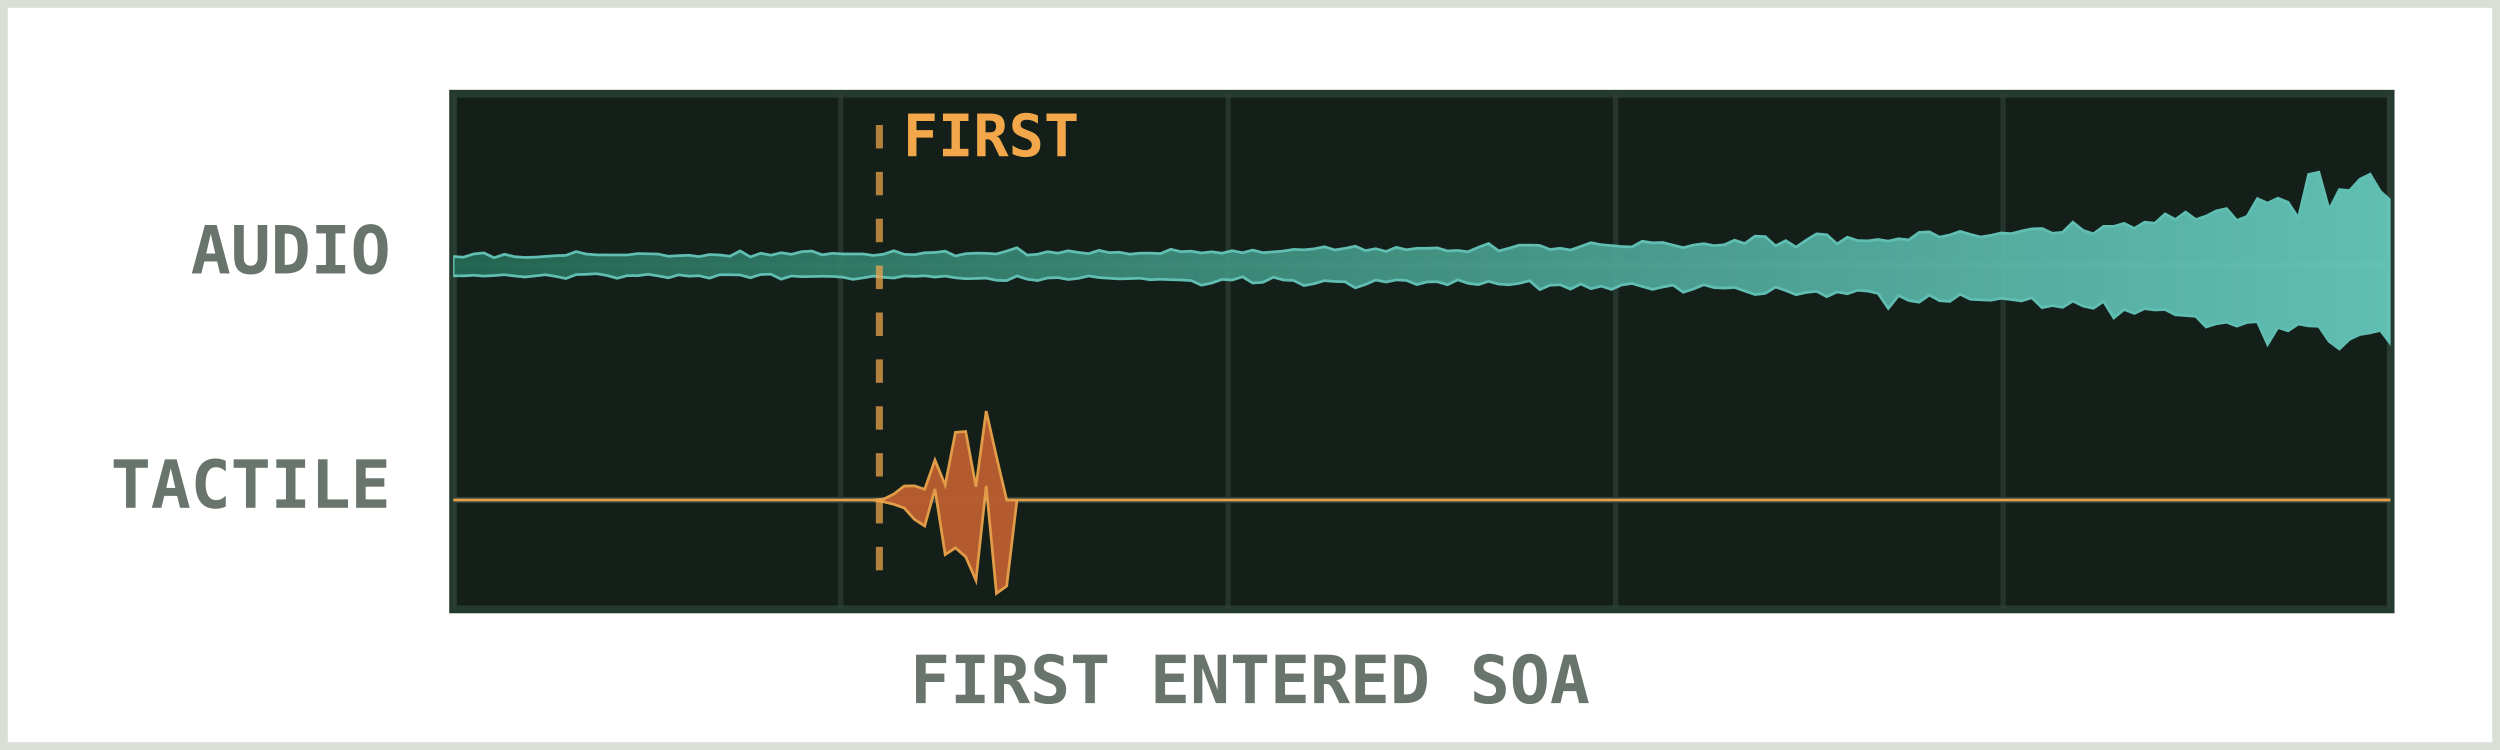
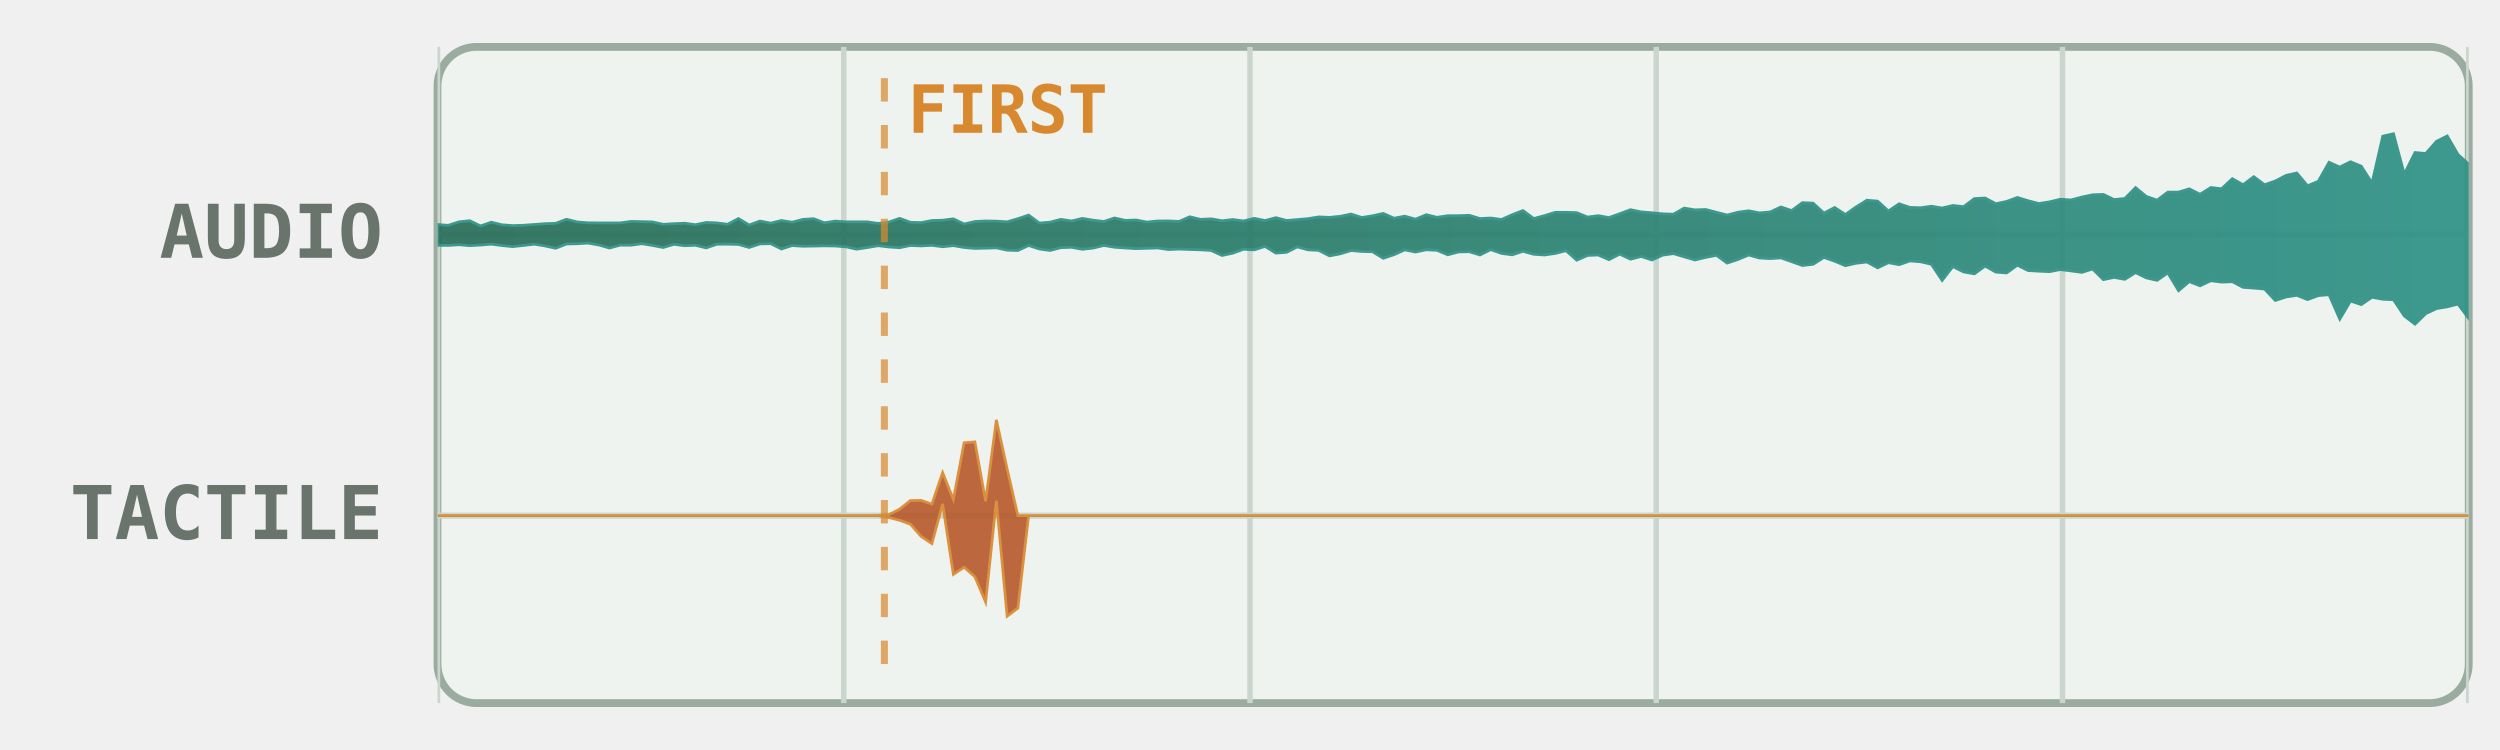
<svg xmlns="http://www.w3.org/2000/svg" viewBox="0 0 320 96" width="320" height="96" role="img" aria-labelledby="baseline-min-anchor-title baseline-min-anchor-desc" data-pipeline="pps-native-signal-svg.v1">
+   <style data-layer="theme-palette">:root{--pps-svg-background:#f4f5f1;--pps-svg-surface:#ffffff;--pps-svg-surface-2:#f8faf7;--pps-svg-text:#202621;--pps-svg-muted:#68746c;--pps-svg-line:#d9dfd6;--pps-svg-line-strong:#b8c5bb;--pps-svg-panel:#141f1a;--pps-svg-panel-soft:#1b2821;--pps-svg-panel-line:#2e4038;--pps-svg-widget-plot:#eef3ef;--pps-svg-widget-lane:#f8faf7;--pps-svg-widget-grid:#c9d5cd;--pps-svg-primary:#246b55;--pps-svg-primary-hover:#1d5846;--pps-svg-cyan:#2a8f84;--pps-svg-accent:#d8892f;--pps-svg-orange:#b75b2f;--pps-svg-baseline:#4b5fa8;--pps-svg-white-noise:#d8dde2;--pps-svg-chip-surface:#eef7f3;--pps-svg-chip-line:#b8d9cf;--pps-svg-plot-border:#9aaba0;--pps-svg-plot-label:#5f7469;--pps-svg-plot-label-strong:#355447;--pps-svg-silenced:#6d8176;--pps-svg-soft-mark:#8da399;--pps-svg-stimulus-span:#496d5d;--pps-svg-tactile-text:#8a4020;--pps-svg-footer:#526c60;}@media (prefers-color-scheme:dark){:root{--pps-svg-background:#151a17;--pps-svg-surface:#202723;--pps-svg-surface-2:#252e29;--pps-svg-text:#f1f5f2;--pps-svg-muted:#bdc9c1;--pps-svg-line:#3d4b43;--pps-svg-line-strong:#607066;--pps-svg-panel:#111915;--pps-svg-panel-soft:#1b2821;--pps-svg-panel-line:#33483e;--pps-svg-widget-plot:#171e1a;--pps-svg-widget-lane:#202a24;--pps-svg-widget-grid:#3b4b42;--pps-svg-primary:#54b58f;--pps-svg-primary-hover:#6bc7a2;--pps-svg-cyan:#69cfc3;--pps-svg-accent:#f2b35c;--pps-svg-orange:#e58c59;--pps-svg-baseline:#899af0;--pps-svg-white-noise:#d8dde2;--pps-svg-chip-surface:#1f3b31;--pps-svg-chip-line:#3f725e;--pps-svg-plot-border:#52645a;--pps-svg-plot-label:#91a99d;--pps-svg-plot-label-strong:#c0d2c8;--pps-svg-silenced:#8ca095;--pps-svg-soft-mark:#8ca095;--pps-svg-stimulus-span:#8ab9a3;--pps-svg-tactile-text:#f0a071;--pps-svg-footer:#91a99d;}}</style>
  <defs>
    <linearGradient id="baseline-audio-fill" x1="0%" y1="0%" x2="100%" y2="0%">
-       <stop offset="0%" stop-color="#246b55" stop-opacity="1" />
-       <stop offset="100%" stop-color="#69cfc3" stop-opacity="1" />
+       <stop offset="0%" stop-color="var(--pps-svg-primary, #246b55)" stop-opacity="1" />
+       <stop offset="100%" stop-color="var(--pps-svg-cyan, #2a8f84)" stop-opacity="1" />
    </linearGradient>
    <clipPath id="baseline-preview-clip">
-       <rect x="58" y="12" width="248" height="66" />
+       <rect x="56" y="6" width="260" height="84" />
    </clipPath>
  </defs>
-   <rect width="320" height="96" fill="#ffffff" data-layer="background" />
-   <rect x="0.5" y="0.5" width="319" height="95" fill="none" stroke="#d9dfd6" data-layer="frame" />
-   <rect x="58" y="12" width="248" height="66" fill="#141f1a" stroke="#253a2e" data-layer="plot-background" />
-   <text x="50" y="35" fill="#68746c" font-size="8.5" font-family="Cascadia Mono, SFMono-Regular, Consolas, monospace" letter-spacing="0" font-weight="700" text-anchor="end">AUDIO</text>
-   <text x="50" y="65" fill="#68746c" font-size="8.5" font-family="Cascadia Mono, SFMono-Regular, Consolas, monospace" letter-spacing="0" font-weight="700" text-anchor="end">TACTILE</text>
+   <rect width="320" height="96" fill="none" data-layer="transparent-background" />
+   <rect x="56" y="6" width="260" height="84" rx="5" fill="var(--pps-svg-widget-plot, #eef3ef)" stroke="var(--pps-svg-plot-border, #9aaba0)" data-layer="plot-background" />
+   <text x="49" y="33" fill="var(--pps-svg-muted, #68746c)" font-size="9.5" font-family="Cascadia Mono, SFMono-Regular, Consolas, monospace" letter-spacing="0" font-weight="700" text-anchor="end" data-layer="channel-label">AUDIO</text>
+   <text x="49" y="69" fill="var(--pps-svg-muted, #68746c)" font-size="9.5" font-family="Cascadia Mono, SFMono-Regular, Consolas, monospace" letter-spacing="0" font-weight="700" text-anchor="end" data-layer="channel-label">TACTILE</text>
  <g clip-path="url(#baseline-preview-clip)" data-layer="plot">
-     <line x1="58" y1="12" x2="58" y2="78" stroke="#2e4038" stroke-width="0.7" opacity="0.62" data-layer="grid" />
-     <line x1="107.6" y1="12" x2="107.6" y2="78" stroke="#2e4038" stroke-width="0.7" opacity="0.62" data-layer="grid" />
-     <line x1="157.2" y1="12" x2="157.2" y2="78" stroke="#2e4038" stroke-width="0.7" opacity="0.62" data-layer="grid" />
-     <line x1="206.8" y1="12" x2="206.8" y2="78" stroke="#2e4038" stroke-width="0.7" opacity="0.62" data-layer="grid" />
-     <line x1="256.4" y1="12" x2="256.4" y2="78" stroke="#2e4038" stroke-width="0.7" opacity="0.62" data-layer="grid" />
-     <line x1="306" y1="12" x2="306" y2="78" stroke="#2e4038" stroke-width="0.7" opacity="0.62" data-layer="grid" />
-     <line x1="58" y1="34" x2="306" y2="34" stroke="#2e4038" stroke-width="0.8" data-layer="channel-center" />
-     <line x1="58" y1="64" x2="306" y2="64" stroke="#2e4038" stroke-width="0.8" data-layer="channel-center" />
-     <path d="M 58,32.829 L 59.312,32.924 L 60.624,32.508 L 61.937,32.373 L 63.249,32.998 L 64.561,32.55 L 65.873,32.86 L 67.185,32.955 L 68.497,32.917 L 69.81,32.824 L 71.122,32.729 L 72.434,32.686 L 73.746,32.205 L 75.058,32.525 L 76.37,32.624 L 77.683,32.635 L 78.995,32.64 L 80.307,32.637 L 81.619,32.461 L 82.931,32.486 L 84.243,32.521 L 85.556,32.802 L 86.868,32.727 L 88.18,32.674 L 89.492,32.852 L 90.804,32.583 L 92.116,32.637 L 93.429,32.8 L 94.741,32.119 L 96.053,32.888 L 97.365,32.415 L 98.677,32.665 L 99.989,32.352 L 101.302,32.554 L 102.614,32.217 L 103.926,32.136 L 105.238,32.623 L 106.55,32.425 L 107.862,32.507 L 109.175,32.51 L 110.487,32.511 L 111.799,32.698 L 113.111,32.538 L 114.423,32.094 L 115.735,32.559 L 117.048,32.6 L 118.36,32.353 L 119.672,32.314 L 120.984,32.155 L 122.296,32.764 L 123.608,32.472 L 124.921,32.405 L 126.233,32.426 L 127.545,32.51 L 128.857,32.137 L 130.169,31.708 L 131.481,32.654 L 132.794,32.547 L 134.106,32.215 L 135.418,32.409 L 136.73,32.101 L 138.042,32.314 L 139.354,32.468 L 140.667,32.047 L 141.979,32.339 L 143.291,32.29 L 144.603,32.539 L 145.915,32.409 L 147.228,32.4 L 148.54,32.462 L 149.852,31.908 L 151.164,32.215 L 152.476,32.154 L 153.788,32.383 L 155.101,32.233 L 156.413,32.406 L 157.725,32.091 L 159.037,32.358 L 160.349,32.013 L 161.661,32.343 L 162.974,32.244 L 164.286,32.131 L 165.598,31.922 L 166.91,31.977 L 168.222,31.85 L 169.534,31.583 L 170.847,31.993 L 172.159,31.792 L 173.471,31.512 L 174.783,32.078 L 176.095,31.836 L 177.407,32.192 L 178.72,31.662 L 180.032,31.971 L 181.344,31.782 L 182.656,31.779 L 183.968,31.729 L 185.28,32.122 L 186.593,32.056 L 187.905,32.231 L 189.217,31.659 L 190.529,31.169 L 191.841,32.117 L 193.153,31.774 L 194.466,31.38 L 195.778,31.377 L 197.09,31.414 L 198.402,31.94 L 199.714,31.777 L 201.026,32.002 L 202.339,31.545 L 203.651,31.068 L 204.963,31.329 L 206.275,31.433 L 207.587,31.56 L 208.899,31.601 L 210.212,30.876 L 211.524,31.086 L 212.836,31.042 L 214.148,31.376 L 215.46,31.702 L 216.772,31.368 L 218.085,31.194 L 219.397,31.447 L 220.709,31.334 L 222.021,30.743 L 223.333,31.168 L 224.646,30.229 L 225.958,30.288 L 227.27,31.47 L 228.582,30.806 L 229.894,31.634 L 231.206,30.734 L 232.519,29.937 L 233.831,30.049 L 235.143,31.221 L 236.455,30.362 L 237.767,30.794 L 239.079,30.834 L 240.392,30.654 L 241.704,30.867 L 243.016,30.563 L 244.328,30.704 L 245.64,29.747 L 246.952,29.676 L 248.265,30.355 L 249.577,30.081 L 250.889,29.615 L 252.201,30.002 L 253.513,30.334 L 254.825,30.132 L 256.138,29.821 L 257.45,29.909 L 258.762,29.565 L 260.074,29.297 L 261.386,29.249 L 262.698,29.861 L 264.011,29.734 L 265.323,28.441 L 266.635,29.49 L 267.947,29.93 L 269.259,28.974 L 270.571,28.975 L 271.884,28.59 L 273.196,29.235 L 274.508,28.431 L 275.82,28.576 L 277.132,27.38 L 278.444,28.098 L 279.757,27.145 L 281.069,28.101 L 282.381,27.656 L 283.693,26.99 L 285.005,26.701 L 286.317,28.222 L 287.63,27.692 L 288.942,25.428 L 290.254,26.001 L 291.566,25.366 L 292.878,25.893 L 294.19,27.893 L 295.503,22.329 L 296.815,22.04 L 298.127,26.833 L 299.439,24.27 L 300.751,24.387 L 302.063,22.938 L 303.376,22.302 L 304.688,24.502 L 306,25.666 L 306,43.992 L 304.688,42.291 L 303.376,42.61 L 302.063,42.82 L 300.751,43.424 L 299.439,44.674 L 298.127,43.698 L 296.815,41.766 L 295.503,41.714 L 294.19,41.473 L 292.878,42.35 L 291.566,41.922 L 290.254,44.077 L 288.942,41.171 L 287.63,41.277 L 286.317,41.75 L 285.005,41.246 L 283.693,41.441 L 282.381,41.858 L 281.069,40.498 L 279.757,40.387 L 278.444,40.294 L 277.132,39.625 L 275.82,39.675 L 274.508,39.509 L 273.196,40.117 L 271.884,39.613 L 270.571,40.695 L 269.259,38.583 L 267.947,39.465 L 266.635,39.172 L 265.323,38.544 L 264.011,39.343 L 262.698,39.115 L 261.386,39.382 L 260.074,38.113 L 258.762,38.518 L 257.45,38.345 L 256.138,38.182 L 254.825,38.431 L 253.513,38.375 L 252.201,38.301 L 250.889,37.663 L 249.577,38.586 L 248.265,38.484 L 246.952,37.77 L 245.64,38.687 L 244.328,38.467 L 243.016,37.829 L 241.704,39.475 L 240.392,37.553 L 239.079,37.258 L 237.767,37.155 L 236.455,37.603 L 235.143,37.367 L 233.831,37.979 L 232.519,37.284 L 231.206,37.432 L 229.894,37.722 L 228.582,37.188 L 227.27,36.742 L 225.958,37.553 L 224.646,37.7 L 223.333,37.246 L 222.021,36.794 L 220.709,36.879 L 219.397,36.81 L 218.085,36.451 L 216.772,36.987 L 215.46,37.413 L 214.148,36.488 L 212.836,36.737 L 211.524,37.044 L 210.212,36.669 L 208.899,36.289 L 207.587,36.468 L 206.275,37.047 L 204.963,36.624 L 203.651,36.952 L 202.339,36.347 L 201.026,37.008 L 199.714,36.449 L 198.402,36.506 L 197.09,37.068 L 195.778,35.932 L 194.466,36.267 L 193.153,36.452 L 191.841,36.365 L 190.529,36.011 L 189.217,36.433 L 187.905,36.263 L 186.593,35.812 L 185.28,36.45 L 183.968,36.059 L 182.656,36.088 L 181.344,36.429 L 180.032,35.893 L 178.72,35.83 L 177.407,36.1 L 176.095,35.842 L 174.783,36.412 L 173.471,36.845 L 172.159,36.063 L 170.847,36.032 L 169.534,35.919 L 168.222,36.311 L 166.91,36.554 L 165.598,35.901 L 164.286,35.837 L 162.974,35.488 L 161.661,36.134 L 160.349,36.226 L 159.037,35.43 L 157.725,35.84 L 156.413,35.768 L 155.101,36.232 L 153.788,36.509 L 152.476,35.914 L 151.164,35.835 L 149.852,35.795 L 148.54,35.747 L 147.228,35.805 L 145.915,35.615 L 144.603,35.657 L 143.291,35.697 L 141.979,35.619 L 140.667,35.53 L 139.354,35.321 L 138.042,35.628 L 136.73,35.773 L 135.418,35.535 L 134.106,35.58 L 132.794,35.912 L 131.481,35.735 L 130.169,35.32 L 128.857,35.916 L 127.545,35.876 L 126.233,35.601 L 124.921,35.642 L 123.608,35.673 L 122.296,35.56 L 120.984,35.337 L 119.672,35.47 L 118.36,35.301 L 117.048,35.375 L 115.735,35.317 L 114.423,35.589 L 113.111,35.499 L 111.799,35.347 L 110.487,35.567 L 109.175,35.759 L 107.862,35.482 L 106.55,35.382 L 105.238,35.365 L 103.926,35.392 L 102.614,35.412 L 101.302,35.329 L 99.989,35.738 L 98.677,35.099 L 97.365,35.135 L 96.053,35.556 L 94.741,35.194 L 93.429,35.165 L 92.116,35.17 L 90.804,35.607 L 89.492,35.296 L 88.18,35.351 L 86.868,35.181 L 85.556,35.562 L 84.243,35.315 L 82.931,35.109 L 81.619,35.289 L 80.307,35.276 L 78.995,35.623 L 77.683,35.259 L 76.37,35.035 L 75.058,35.112 L 73.746,35.145 L 72.434,35.651 L 71.122,35.375 L 69.81,35.165 L 68.497,35.319 L 67.185,35.456 L 65.873,35.329 L 64.561,35.164 L 63.249,35.269 L 61.937,35.34 L 60.624,35.233 L 59.312,35.313 L 58,35.296 Z" fill="url(#baseline-audio-fill)" stroke="#69cfc3" stroke-width="0.35" opacity="0.9" data-layer="waveform" data-channel="audio" data-sample-reduction="min-max-bin" />
-     <path d="M 58,64 L 59.312,64 L 60.624,64 L 61.937,64 L 63.249,64 L 64.561,64 L 65.873,64 L 67.185,64 L 68.497,64 L 69.81,64 L 71.122,64 L 72.434,64 L 73.746,64 L 75.058,64 L 76.37,64 L 77.683,64 L 78.995,64 L 80.307,64 L 81.619,64 L 82.931,64 L 84.243,64 L 85.556,64 L 86.868,64 L 88.18,64 L 89.492,64 L 90.804,64 L 92.116,64 L 93.429,64 L 94.741,64 L 96.053,64 L 97.365,64 L 98.677,64 L 99.989,64 L 101.302,64 L 102.614,64 L 103.926,64 L 105.238,64 L 106.55,64 L 107.862,64 L 109.175,64 L 110.487,64 L 111.799,63.993 L 113.111,63.881 L 114.423,63.229 L 115.735,62.21 L 117.048,62.187 L 118.36,62.632 L 119.672,58.889 L 120.984,62.089 L 122.296,55.342 L 123.608,55.234 L 124.921,62.292 L 126.233,52.618 L 127.545,58.433 L 128.857,64 L 130.169,64 L 131.481,64 L 132.794,64 L 134.106,64 L 135.418,64 L 136.73,64 L 138.042,64 L 139.354,64 L 140.667,64 L 141.979,64 L 143.291,64 L 144.603,64 L 145.915,64 L 147.228,64 L 148.54,64 L 149.852,64 L 151.164,64 L 152.476,64 L 153.788,64 L 155.101,64 L 156.413,64 L 157.725,64 L 159.037,64 L 160.349,64 L 161.661,64 L 162.974,64 L 164.286,64 L 165.598,64 L 166.91,64 L 168.222,64 L 169.534,64 L 170.847,64 L 172.159,64 L 173.471,64 L 174.783,64 L 176.095,64 L 177.407,64 L 178.72,64 L 180.032,64 L 181.344,64 L 182.656,64 L 183.968,64 L 185.28,64 L 186.593,64 L 187.905,64 L 189.217,64 L 190.529,64 L 191.841,64 L 193.153,64 L 194.466,64 L 195.778,64 L 197.09,64 L 198.402,64 L 199.714,64 L 201.026,64 L 202.339,64 L 203.651,64 L 204.963,64 L 206.275,64 L 207.587,64 L 208.899,64 L 210.212,64 L 211.524,64 L 212.836,64 L 214.148,64 L 215.46,64 L 216.772,64 L 218.085,64 L 219.397,64 L 220.709,64 L 222.021,64 L 223.333,64 L 224.646,64 L 225.958,64 L 227.27,64 L 228.582,64 L 229.894,64 L 231.206,64 L 232.519,64 L 233.831,64 L 235.143,64 L 236.455,64 L 237.767,64 L 239.079,64 L 240.392,64 L 241.704,64 L 243.016,64 L 244.328,64 L 245.64,64 L 246.952,64 L 248.265,64 L 249.577,64 L 250.889,64 L 252.201,64 L 253.513,64 L 254.825,64 L 256.138,64 L 257.45,64 L 258.762,64 L 260.074,64 L 261.386,64 L 262.698,64 L 264.011,64 L 265.323,64 L 266.635,64 L 267.947,64 L 269.259,64 L 270.571,64 L 271.884,64 L 273.196,64 L 274.508,64 L 275.82,64 L 277.132,64 L 278.444,64 L 279.757,64 L 281.069,64 L 282.381,64 L 283.693,64 L 285.005,64 L 286.317,64 L 287.63,64 L 288.942,64 L 290.254,64 L 291.566,64 L 292.878,64 L 294.19,64 L 295.503,64 L 296.815,64 L 298.127,64 L 299.439,64 L 300.751,64 L 302.063,64 L 303.376,64 L 304.688,64 L 306,64 L 306,64 L 304.688,64 L 303.376,64 L 302.063,64 L 300.751,64 L 299.439,64 L 298.127,64 L 296.815,64 L 295.503,64 L 294.19,64 L 292.878,64 L 291.566,64 L 290.254,64 L 288.942,64 L 287.63,64 L 286.317,64 L 285.005,64 L 283.693,64 L 282.381,64 L 281.069,64 L 279.757,64 L 278.444,64 L 277.132,64 L 275.82,64 L 274.508,64 L 273.196,64 L 271.884,64 L 270.571,64 L 269.259,64 L 267.947,64 L 266.635,64 L 265.323,64 L 264.011,64 L 262.698,64 L 261.386,64 L 260.074,64 L 258.762,64 L 257.45,64 L 256.138,64 L 254.825,64 L 253.513,64 L 252.201,64 L 250.889,64 L 249.577,64 L 248.265,64 L 246.952,64 L 245.64,64 L 244.328,64 L 243.016,64 L 241.704,64 L 240.392,64 L 239.079,64 L 237.767,64 L 236.455,64 L 235.143,64 L 233.831,64 L 232.519,64 L 231.206,64 L 229.894,64 L 228.582,64 L 227.27,64 L 225.958,64 L 224.646,64 L 223.333,64 L 222.021,64 L 220.709,64 L 219.397,64 L 218.085,64 L 216.772,64 L 215.46,64 L 214.148,64 L 212.836,64 L 211.524,64 L 210.212,64 L 208.899,64 L 207.587,64 L 206.275,64 L 204.963,64 L 203.651,64 L 202.339,64 L 201.026,64 L 199.714,64 L 198.402,64 L 197.09,64 L 195.778,64 L 194.466,64 L 193.153,64 L 191.841,64 L 190.529,64 L 189.217,64 L 187.905,64 L 186.593,64 L 185.28,64 L 183.968,64 L 182.656,64 L 181.344,64 L 180.032,64 L 178.72,64 L 177.407,64 L 176.095,64 L 174.783,64 L 173.471,64 L 172.159,64 L 170.847,64 L 169.534,64 L 168.222,64 L 166.91,64 L 165.598,64 L 164.286,64 L 162.974,64 L 161.661,64 L 160.349,64 L 159.037,64 L 157.725,64 L 156.413,64 L 155.101,64 L 153.788,64 L 152.476,64 L 151.164,64 L 149.852,64 L 148.54,64 L 147.228,64 L 145.915,64 L 144.603,64 L 143.291,64 L 141.979,64 L 140.667,64 L 139.354,64 L 138.042,64 L 136.73,64 L 135.418,64 L 134.106,64 L 132.794,64 L 131.481,64 L 130.169,64 L 128.857,75.001 L 127.545,75.96 L 126.233,62.215 L 124.921,74.281 L 123.608,71.263 L 122.296,70.131 L 120.984,70.984 L 119.672,62.601 L 118.36,67.329 L 117.048,66.476 L 115.735,65.018 L 114.423,64.556 L 113.111,64.23 L 111.799,64 L 110.487,64 L 109.175,64 L 107.862,64 L 106.55,64 L 105.238,64 L 103.926,64 L 102.614,64 L 101.302,64 L 99.989,64 L 98.677,64 L 97.365,64 L 96.053,64 L 94.741,64 L 93.429,64 L 92.116,64 L 90.804,64 L 89.492,64 L 88.18,64 L 86.868,64 L 85.556,64 L 84.243,64 L 82.931,64 L 81.619,64 L 80.307,64 L 78.995,64 L 77.683,64 L 76.37,64 L 75.058,64 L 73.746,64 L 72.434,64 L 71.122,64 L 69.81,64 L 68.497,64 L 67.185,64 L 65.873,64 L 64.561,64 L 63.249,64 L 61.937,64 L 60.624,64 L 59.312,64 L 58,64 Z" fill="#c06030" stroke="#f2a74b" stroke-width="0.35" opacity="0.92" data-layer="waveform" data-channel="tactile" data-sample-reduction="min-max-bin" />
-     <line x1="112.56" y1="16" x2="112.56" y2="75" stroke="#f2a74b" stroke-width="0.9" stroke-dasharray="3 3" opacity="0.72" data-layer="soa-marker" />
-     <text x="115.56" y="20" fill="#f2a74b" font-size="7.5" font-family="Cascadia Mono, SFMono-Regular, Consolas, monospace" letter-spacing="0" font-weight="700" text-anchor="start" data-layer="soa-label">FIRST</text>
+     <line x1="56" y1="6" x2="56" y2="90" stroke="var(--pps-svg-widget-grid, #c9d5cd)" stroke-width="0.7" data-layer="grid" />
+     <line x1="108" y1="6" x2="108" y2="90" stroke="var(--pps-svg-widget-grid, #c9d5cd)" stroke-width="0.7" data-layer="grid" />
+     <line x1="160" y1="6" x2="160" y2="90" stroke="var(--pps-svg-widget-grid, #c9d5cd)" stroke-width="0.7" data-layer="grid" />
+     <line x1="212" y1="6" x2="212" y2="90" stroke="var(--pps-svg-widget-grid, #c9d5cd)" stroke-width="0.7" data-layer="grid" />
+     <line x1="264" y1="6" x2="264" y2="90" stroke="var(--pps-svg-widget-grid, #c9d5cd)" stroke-width="0.7" data-layer="grid" />
+     <line x1="316" y1="6" x2="316" y2="90" stroke="var(--pps-svg-widget-grid, #c9d5cd)" stroke-width="0.7" data-layer="grid" />
+     <line x1="56" y1="30" x2="316" y2="30" stroke="var(--pps-svg-widget-grid, #c9d5cd)" stroke-width="0.8" data-layer="channel-center" />
+     <line x1="56" y1="66" x2="316" y2="66" stroke="var(--pps-svg-widget-grid, #c9d5cd)" stroke-width="0.8" data-layer="channel-center" />
+     <path d="M 56,28.739 L 57.376,28.841 L 58.751,28.394 L 60.127,28.248 L 61.503,28.921 L 62.878,28.439 L 64.254,28.772 L 65.63,28.875 L 67.005,28.834 L 68.381,28.733 L 69.757,28.632 L 71.132,28.585 L 72.508,28.067 L 73.884,28.412 L 75.259,28.518 L 76.635,28.53 L 78.011,28.536 L 79.386,28.532 L 80.762,28.342 L 82.138,28.37 L 83.513,28.407 L 84.889,28.71 L 86.265,28.63 L 87.64,28.572 L 89.016,28.764 L 90.392,28.474 L 91.767,28.532 L 93.143,28.707 L 94.519,27.974 L 95.894,28.803 L 97.27,28.293 L 98.646,28.562 L 100.021,28.225 L 101.397,28.443 L 102.772,28.08 L 104.148,27.993 L 105.524,28.517 L 106.899,28.304 L 108.275,28.392 L 109.651,28.395 L 111.026,28.396 L 112.402,28.598 L 113.778,28.425 L 115.153,27.947 L 116.529,28.448 L 117.905,28.492 L 119.28,28.226 L 120.656,28.184 L 122.032,28.013 L 123.407,28.669 L 124.783,28.355 L 126.159,28.282 L 127.534,28.305 L 128.91,28.396 L 130.286,27.994 L 131.661,27.531 L 133.037,28.55 L 134.413,28.435 L 135.788,28.078 L 137.164,28.287 L 138.54,27.955 L 139.915,28.185 L 141.291,28.35 L 142.667,27.897 L 144.042,28.212 L 145.418,28.159 L 146.794,28.426 L 148.169,28.287 L 149.545,28.276 L 150.921,28.343 L 152.296,27.747 L 153.672,28.078 L 155.048,28.012 L 156.423,28.258 L 157.799,28.097 L 159.175,28.284 L 160.55,27.944 L 161.926,28.232 L 163.302,27.86 L 164.677,28.216 L 166.053,28.109 L 167.429,27.987 L 168.804,27.762 L 170.18,27.822 L 171.556,27.685 L 172.931,27.397 L 174.307,27.839 L 175.683,27.623 L 177.058,27.32 L 178.434,27.93 L 179.81,27.669 L 181.185,28.053 L 182.561,27.482 L 183.937,27.815 L 185.312,27.611 L 186.688,27.608 L 188.063,27.555 L 189.439,27.977 L 190.815,27.906 L 192.19,28.095 L 193.566,27.479 L 194.942,26.951 L 196.317,27.972 L 197.693,27.603 L 199.069,27.179 L 200.444,27.176 L 201.82,27.216 L 203.196,27.782 L 204.571,27.606 L 205.947,27.849 L 207.323,27.357 L 208.698,26.842 L 210.074,27.123 L 211.45,27.235 L 212.825,27.372 L 214.201,27.416 L 215.577,26.636 L 216.952,26.862 L 218.328,26.815 L 219.704,27.175 L 221.079,27.525 L 222.455,27.166 L 223.831,26.978 L 225.206,27.251 L 226.582,27.129 L 227.958,26.492 L 229.333,26.95 L 230.709,25.939 L 232.085,26.003 L 233.46,27.275 L 234.836,26.56 L 236.212,27.452 L 237.587,26.483 L 238.963,25.625 L 240.339,25.745 L 241.714,27.007 L 243.09,26.082 L 244.466,26.547 L 245.841,26.59 L 247.217,26.397 L 248.593,26.626 L 249.968,26.298 L 251.344,26.45 L 252.72,25.419 L 254.095,25.343 L 255.471,26.075 L 256.847,25.78 L 258.222,25.277 L 259.598,25.694 L 260.974,26.052 L 262.349,25.835 L 263.725,25.499 L 265.101,25.595 L 266.476,25.224 L 267.852,24.935 L 269.228,24.883 L 270.603,25.543 L 271.979,25.406 L 273.354,24.013 L 274.73,25.143 L 276.106,25.617 L 277.481,24.588 L 278.857,24.588 L 280.233,24.174 L 281.608,24.868 L 282.984,24.003 L 284.36,24.159 L 285.735,22.871 L 287.111,23.644 L 288.487,22.617 L 289.862,23.647 L 291.238,23.168 L 292.614,22.451 L 293.989,22.139 L 295.365,23.777 L 296.741,23.207 L 298.116,20.768 L 299.492,21.386 L 300.868,20.702 L 302.243,21.269 L 303.619,23.423 L 304.995,17.431 L 306.37,17.12 L 307.746,22.281 L 309.122,19.521 L 310.497,19.648 L 311.873,18.087 L 313.249,17.402 L 314.624,19.771 L 316,21.025 L 316,40.761 L 314.624,38.928 L 313.249,39.272 L 311.873,39.499 L 310.497,40.149 L 309.122,41.495 L 307.746,40.444 L 306.37,38.363 L 304.995,38.307 L 303.619,38.048 L 302.243,38.992 L 300.868,38.531 L 299.492,40.852 L 298.116,37.723 L 296.741,37.837 L 295.365,38.346 L 293.989,37.803 L 292.614,38.014 L 291.238,38.462 L 289.862,36.998 L 288.487,36.878 L 287.111,36.778 L 285.735,36.057 L 284.36,36.111 L 282.984,35.933 L 281.608,36.587 L 280.233,36.045 L 278.857,37.21 L 277.481,34.935 L 276.106,35.885 L 274.73,35.57 L 273.354,34.894 L 271.979,35.754 L 270.603,35.508 L 269.228,35.797 L 267.852,34.43 L 266.476,34.866 L 265.101,34.679 L 263.725,34.504 L 262.349,34.772 L 260.974,34.711 L 259.598,34.632 L 258.222,33.945 L 256.847,34.939 L 255.471,34.829 L 254.095,34.06 L 252.72,35.048 L 251.344,34.811 L 249.968,34.124 L 248.593,35.896 L 247.217,33.826 L 245.841,33.509 L 244.466,33.398 L 243.09,33.88 L 241.714,33.626 L 240.339,34.285 L 238.963,33.536 L 237.587,33.695 L 236.212,34.008 L 234.836,33.433 L 233.46,32.953 L 232.085,33.826 L 230.709,33.985 L 229.333,33.495 L 227.958,33.009 L 226.582,33.101 L 225.206,33.026 L 223.831,32.64 L 222.455,33.217 L 221.079,33.676 L 219.704,32.68 L 218.328,32.948 L 216.952,33.278 L 215.577,32.875 L 214.201,32.465 L 212.825,32.658 L 211.45,33.282 L 210.074,32.826 L 208.698,33.179 L 207.323,32.527 L 205.947,33.239 L 204.571,32.638 L 203.196,32.699 L 201.82,33.304 L 200.444,32.081 L 199.069,32.442 L 197.693,32.64 L 196.317,32.547 L 194.942,32.165 L 193.566,32.62 L 192.19,32.437 L 190.815,31.952 L 189.439,32.639 L 188.063,32.218 L 186.688,32.248 L 185.312,32.616 L 183.937,32.039 L 182.561,31.97 L 181.185,32.262 L 179.81,31.984 L 178.434,32.598 L 177.058,33.064 L 175.683,32.222 L 174.307,32.188 L 172.931,32.067 L 171.556,32.489 L 170.18,32.751 L 168.804,32.048 L 167.429,31.978 L 166.053,31.603 L 164.677,32.298 L 163.302,32.397 L 161.926,31.54 L 160.55,31.982 L 159.175,31.905 L 157.799,32.403 L 156.423,32.702 L 155.048,32.061 L 153.672,31.976 L 152.296,31.933 L 150.921,31.882 L 149.545,31.944 L 148.169,31.739 L 146.794,31.785 L 145.418,31.828 L 144.042,31.744 L 142.667,31.648 L 141.291,31.422 L 139.915,31.754 L 138.54,31.91 L 137.164,31.653 L 135.788,31.702 L 134.413,32.059 L 133.037,31.869 L 131.661,31.422 L 130.286,32.064 L 128.91,32.02 L 127.534,31.724 L 126.159,31.768 L 124.783,31.802 L 123.407,31.68 L 122.032,31.44 L 120.656,31.583 L 119.28,31.401 L 117.905,31.48 L 116.529,31.419 L 115.153,31.711 L 113.778,31.614 L 112.402,31.451 L 111.026,31.688 L 109.651,31.895 L 108.275,31.596 L 106.899,31.489 L 105.524,31.47 L 104.148,31.499 L 102.772,31.521 L 101.397,31.431 L 100.021,31.872 L 98.646,31.184 L 97.27,31.223 L 95.894,31.676 L 94.519,31.285 L 93.143,31.255 L 91.767,31.26 L 90.392,31.731 L 89.016,31.396 L 87.64,31.455 L 86.265,31.272 L 84.889,31.682 L 83.513,31.416 L 82.138,31.195 L 80.762,31.388 L 79.386,31.375 L 78.011,31.748 L 76.635,31.356 L 75.259,31.114 L 73.884,31.198 L 72.508,31.233 L 71.132,31.778 L 69.757,31.481 L 68.381,31.255 L 67.005,31.421 L 65.63,31.569 L 64.254,31.431 L 62.878,31.254 L 61.503,31.367 L 60.127,31.444 L 58.751,31.328 L 57.376,31.414 L 56,31.396 Z" fill="url(#baseline-audio-fill)" stroke="var(--pps-svg-cyan, #2a8f84)" stroke-width="0.35" opacity="0.9" data-layer="waveform" data-channel="audio" data-sample-reduction="min-max-bin" />
+     <path d="M 56,66 L 57.376,66 L 58.751,66 L 60.127,66 L 61.503,66 L 62.878,66 L 64.254,66 L 65.63,66 L 67.005,66 L 68.381,66 L 69.757,66 L 71.132,66 L 72.508,66 L 73.884,66 L 75.259,66 L 76.635,66 L 78.011,66 L 79.386,66 L 80.762,66 L 82.138,66 L 83.513,66 L 84.889,66 L 86.265,66 L 87.64,66 L 89.016,66 L 90.392,66 L 91.767,66 L 93.143,66 L 94.519,66 L 95.894,66 L 97.27,66 L 98.646,66 L 100.021,66 L 101.397,66 L 102.772,66 L 104.148,66 L 105.524,66 L 106.899,66 L 108.275,66 L 109.651,66 L 111.026,66 L 112.402,65.993 L 113.778,65.872 L 115.153,65.17 L 116.529,64.073 L 117.905,64.048 L 119.28,64.526 L 120.656,60.496 L 122.032,63.942 L 123.407,56.676 L 124.783,56.56 L 126.159,64.161 L 127.534,53.743 L 128.91,60.005 L 130.286,66 L 131.661,66 L 133.037,66 L 134.413,66 L 135.788,66 L 137.164,66 L 138.54,66 L 139.915,66 L 141.291,66 L 142.667,66 L 144.042,66 L 145.418,66 L 146.794,66 L 148.169,66 L 149.545,66 L 150.921,66 L 152.296,66 L 153.672,66 L 155.048,66 L 156.423,66 L 157.799,66 L 159.175,66 L 160.55,66 L 161.926,66 L 163.302,66 L 164.677,66 L 166.053,66 L 167.429,66 L 168.804,66 L 170.18,66 L 171.556,66 L 172.931,66 L 174.307,66 L 175.683,66 L 177.058,66 L 178.434,66 L 179.81,66 L 181.185,66 L 182.561,66 L 183.937,66 L 185.312,66 L 186.688,66 L 188.063,66 L 189.439,66 L 190.815,66 L 192.19,66 L 193.566,66 L 194.942,66 L 196.317,66 L 197.693,66 L 199.069,66 L 200.444,66 L 201.82,66 L 203.196,66 L 204.571,66 L 205.947,66 L 207.323,66 L 208.698,66 L 210.074,66 L 211.45,66 L 212.825,66 L 214.201,66 L 215.577,66 L 216.952,66 L 218.328,66 L 219.704,66 L 221.079,66 L 222.455,66 L 223.831,66 L 225.206,66 L 226.582,66 L 227.958,66 L 229.333,66 L 230.709,66 L 232.085,66 L 233.46,66 L 234.836,66 L 236.212,66 L 237.587,66 L 238.963,66 L 240.339,66 L 241.714,66 L 243.09,66 L 244.466,66 L 245.841,66 L 247.217,66 L 248.593,66 L 249.968,66 L 251.344,66 L 252.72,66 L 254.095,66 L 255.471,66 L 256.847,66 L 258.222,66 L 259.598,66 L 260.974,66 L 262.349,66 L 263.725,66 L 265.101,66 L 266.476,66 L 267.852,66 L 269.228,66 L 270.603,66 L 271.979,66 L 273.354,66 L 274.73,66 L 276.106,66 L 277.481,66 L 278.857,66 L 280.233,66 L 281.608,66 L 282.984,66 L 284.36,66 L 285.735,66 L 287.111,66 L 288.487,66 L 289.862,66 L 291.238,66 L 292.614,66 L 293.989,66 L 295.365,66 L 296.741,66 L 298.116,66 L 299.492,66 L 300.868,66 L 302.243,66 L 303.619,66 L 304.995,66 L 306.37,66 L 307.746,66 L 309.122,66 L 310.497,66 L 311.873,66 L 313.249,66 L 314.624,66 L 316,66 L 316,66 L 314.624,66 L 313.249,66 L 311.873,66 L 310.497,66 L 309.122,66 L 307.746,66 L 306.37,66 L 304.995,66 L 303.619,66 L 302.243,66 L 300.868,66 L 299.492,66 L 298.116,66 L 296.741,66 L 295.365,66 L 293.989,66 L 292.614,66 L 291.238,66 L 289.862,66 L 288.487,66 L 287.111,66 L 285.735,66 L 284.36,66 L 282.984,66 L 281.608,66 L 280.233,66 L 278.857,66 L 277.481,66 L 276.106,66 L 274.73,66 L 273.354,66 L 271.979,66 L 270.603,66 L 269.228,66 L 267.852,66 L 266.476,66 L 265.101,66 L 263.725,66 L 262.349,66 L 260.974,66 L 259.598,66 L 258.222,66 L 256.847,66 L 255.471,66 L 254.095,66 L 252.72,66 L 251.344,66 L 249.968,66 L 248.593,66 L 247.217,66 L 245.841,66 L 244.466,66 L 243.09,66 L 241.714,66 L 240.339,66 L 238.963,66 L 237.587,66 L 236.212,66 L 234.836,66 L 233.46,66 L 232.085,66 L 230.709,66 L 229.333,66 L 227.958,66 L 226.582,66 L 225.206,66 L 223.831,66 L 222.455,66 L 221.079,66 L 219.704,66 L 218.328,66 L 216.952,66 L 215.577,66 L 214.201,66 L 212.825,66 L 211.45,66 L 210.074,66 L 208.698,66 L 207.323,66 L 205.947,66 L 204.571,66 L 203.196,66 L 201.82,66 L 200.444,66 L 199.069,66 L 197.693,66 L 196.317,66 L 194.942,66 L 193.566,66 L 192.19,66 L 190.815,66 L 189.439,66 L 188.063,66 L 186.688,66 L 185.312,66 L 183.937,66 L 182.561,66 L 181.185,66 L 179.81,66 L 178.434,66 L 177.058,66 L 175.683,66 L 174.307,66 L 172.931,66 L 171.556,66 L 170.18,66 L 168.804,66 L 167.429,66 L 166.053,66 L 164.677,66 L 163.302,66 L 161.926,66 L 160.55,66 L 159.175,66 L 157.799,66 L 156.423,66 L 155.048,66 L 153.672,66 L 152.296,66 L 150.921,66 L 149.545,66 L 148.169,66 L 146.794,66 L 145.418,66 L 144.042,66 L 142.667,66 L 141.291,66 L 139.915,66 L 138.54,66 L 137.164,66 L 135.788,66 L 134.413,66 L 133.037,66 L 131.661,66 L 130.286,77.847 L 128.91,78.88 L 127.534,64.078 L 126.159,77.072 L 124.783,73.822 L 123.407,72.602 L 122.032,73.522 L 120.656,64.493 L 119.28,69.585 L 117.905,68.667 L 116.529,67.096 L 115.153,66.599 L 113.778,66.247 L 112.402,66 L 111.026,66 L 109.651,66 L 108.275,66 L 106.899,66 L 105.524,66 L 104.148,66 L 102.772,66 L 101.397,66 L 100.021,66 L 98.646,66 L 97.27,66 L 95.894,66 L 94.519,66 L 93.143,66 L 91.767,66 L 90.392,66 L 89.016,66 L 87.64,66 L 86.265,66 L 84.889,66 L 83.513,66 L 82.138,66 L 80.762,66 L 79.386,66 L 78.011,66 L 76.635,66 L 75.259,66 L 73.884,66 L 72.508,66 L 71.132,66 L 69.757,66 L 68.381,66 L 67.005,66 L 65.63,66 L 64.254,66 L 62.878,66 L 61.503,66 L 60.127,66 L 58.751,66 L 57.376,66 L 56,66 Z" fill="var(--pps-svg-orange, #b75b2f)" stroke="var(--pps-svg-accent, #d8892f)" stroke-width="0.35" opacity="0.92" data-layer="waveform" data-channel="tactile" data-sample-reduction="min-max-bin" />
+     <line x1="113.2" y1="10" x2="113.2" y2="86" stroke="var(--pps-svg-accent, #d8892f)" stroke-width="0.9" stroke-dasharray="3 3" opacity="0.72" data-layer="soa-marker" />
+     <text x="116.2" y="17" fill="var(--pps-svg-accent, #d8892f)" font-size="8.5" font-family="Cascadia Mono, SFMono-Regular, Consolas, monospace" letter-spacing="0" font-weight="700" text-anchor="start" data-layer="soa-label">FIRST</text>
  </g>
-   <text x="160" y="90" fill="#68746c" font-size="8.5" font-family="Cascadia Mono, SFMono-Regular, Consolas, monospace" letter-spacing="0" font-weight="700" text-anchor="middle" data-layer="strategy-caption">FIRST ENTERED SOA</text>
</svg>
